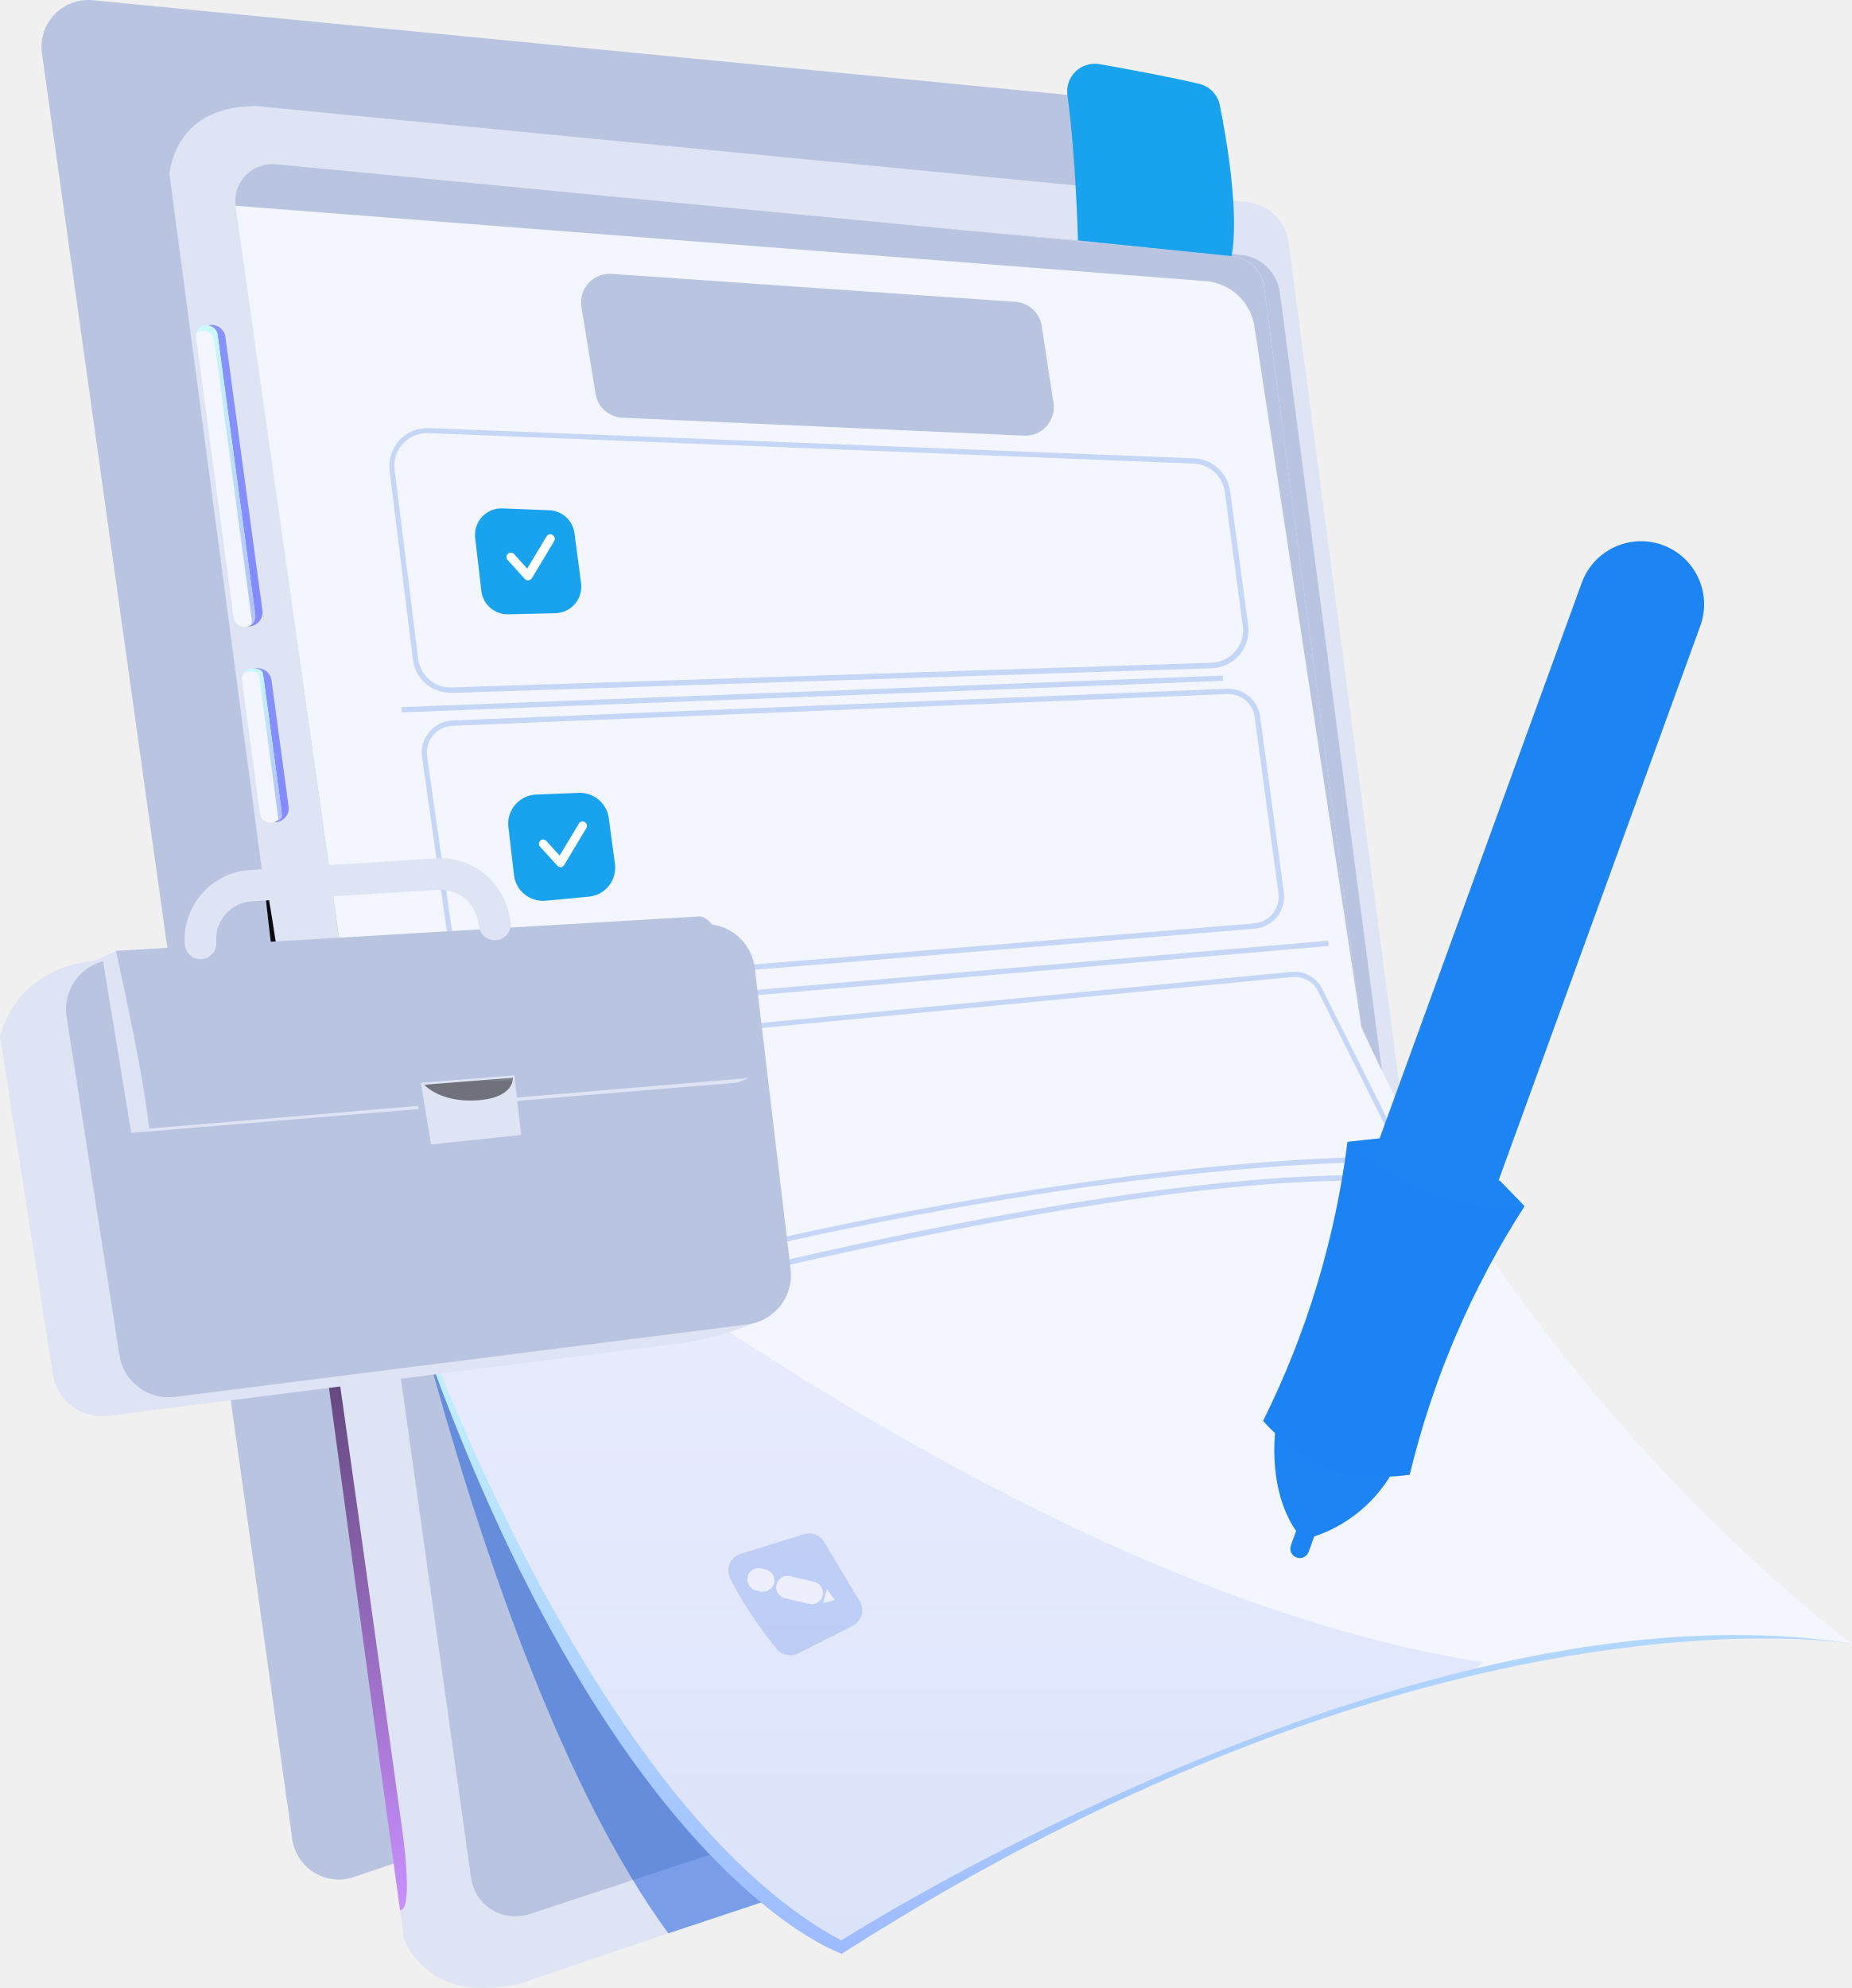
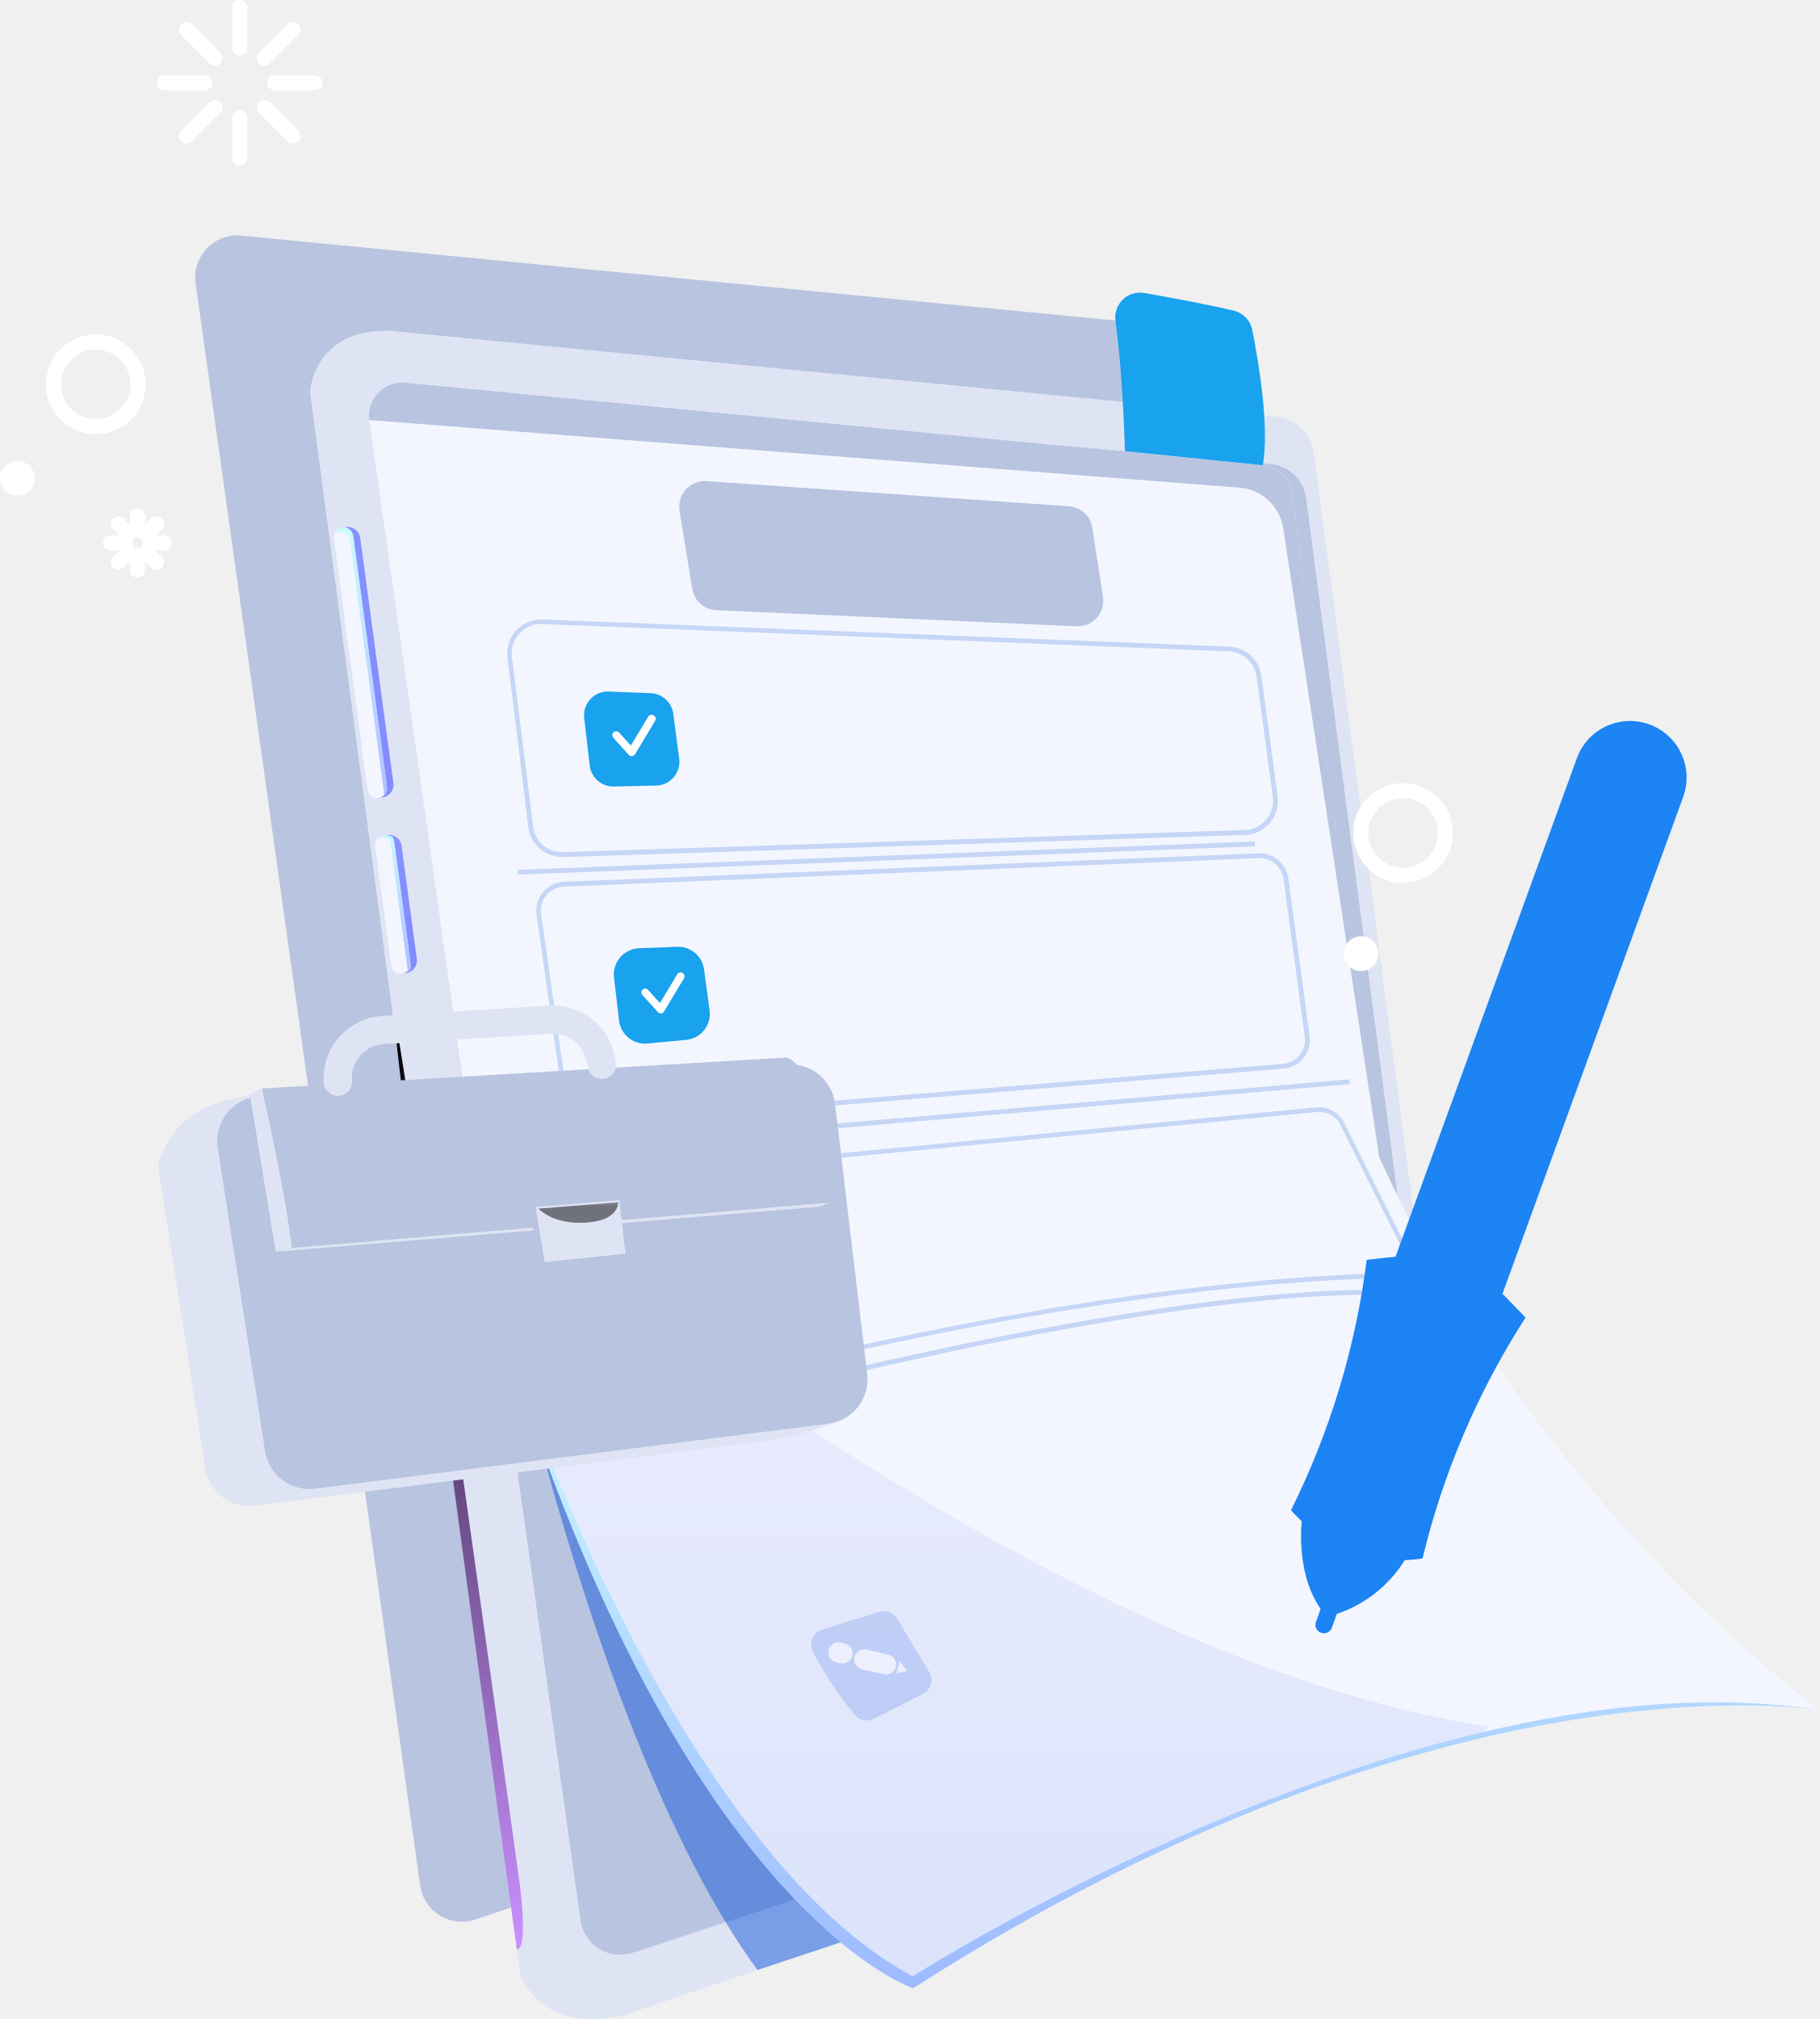
- <svg xmlns="http://www.w3.org/2000/svg" xmlns:xlink="http://www.w3.org/1999/xlink" width="220.326" height="236.505" viewBox="0 0 220.326 236.505">
+ <svg xmlns="http://www.w3.org/2000/svg" xmlns:xlink="http://www.w3.org/1999/xlink" width="241.278" height="267.721" viewBox="0 0 241.278 267.721">
  <defs>
-     <style>.a{fill:#b8c4e0;}.b{fill:#dfe4f4;}.c,.l,.n{fill:#1455d7;}.c,.q{opacity:0.5;}.d{fill:url(#a);}.e{fill:url(#b);}.f{fill:#f3f6fe;}.g{fill:url(#c);}.h{fill:url(#d);}.i{fill:url(#e);}.j{fill:url(#f);}.k,.n,.p{opacity:0.2;}.m{fill:#19a2ed;}.o{fill:#fff;}.p{fill:url(#g);}.q{fill:url(#h);}.r,.t,.u,.v{fill:#1d84f4;}.s{fill:#1c83f4;}.t{opacity:0.58;}.u{opacity:0.17;}.v{opacity:0.31;}</style>
-     <linearGradient id="a" x1="0.464" y1="1.077" x2="0.474" y2="0.012" gradientUnits="objectBoundingBox">
+     <linearGradient id="linear-gradient" x1="0.464" y1="1.077" x2="0.474" y2="0.012" gradientUnits="objectBoundingBox">
      <stop offset="0" stop-color="#9ab5ff" />
      <stop offset="1" stop-color="#cdffff" />
    </linearGradient>
-     <linearGradient id="b" x1="1.879" y1="0.951" x2="1.879" y2="-0.056" gradientUnits="objectBoundingBox">
+     <linearGradient id="linear-gradient-2" x1="1.879" y1="0.951" x2="1.879" y2="-0.056" gradientUnits="objectBoundingBox">
      <stop offset="0.01" stop-color="#838bff" />
      <stop offset="1" stop-color="#8693ff" />
    </linearGradient>
-     <linearGradient id="c" x1="2.026" y1="0.952" x2="2.026" y2="-0.059" gradientUnits="objectBoundingBox">
+     <linearGradient id="linear-gradient-3" x1="2.026" y1="0.952" x2="2.026" y2="-0.059" gradientUnits="objectBoundingBox">
      <stop offset="0" stop-color="#b0c2ff" />
      <stop offset="1" stop-color="#caffff" />
    </linearGradient>
-     <linearGradient id="d" x1="2.418" y1="0.913" x2="2.418" y2="-0.087" xlink:href="#b" />
-     <linearGradient id="e" x1="1.844" y1="0.917" x2="1.844" y2="-0.095" xlink:href="#c" />
-     <linearGradient id="f" x1="0.27" y1="0.994" x2="0.27" y2="-0.014" gradientUnits="objectBoundingBox">
+     <linearGradient id="linear-gradient-4" x1="2.418" y1="0.913" x2="2.418" y2="-0.087" xlink:href="#linear-gradient-2" />
+     <linearGradient id="linear-gradient-5" x1="1.844" y1="0.917" x2="1.844" y2="-0.095" xlink:href="#linear-gradient-3" />
+     <linearGradient id="linear-gradient-6" x1="0.27" y1="0.994" x2="0.27" y2="-0.014" gradientUnits="objectBoundingBox">
      <stop offset="0" stop-color="#ca90ff" />
      <stop offset="1" />
    </linearGradient>
-     <linearGradient id="g" x1="0.5" y1="1" x2="0.5" gradientUnits="objectBoundingBox">
+     <linearGradient id="linear-gradient-7" x1="0.5" y1="1" x2="0.5" gradientUnits="objectBoundingBox">
      <stop offset="0" stop-color="#7a97ef" />
      <stop offset="0.38" stop-color="#a3aef6" />
      <stop offset="0.79" stop-color="#c8c2fd" />
      <stop offset="1" stop-color="#d6caff" />
    </linearGradient>
-     <linearGradient id="h" x1="0.478" y1="0.199" x2="0.478" y2="-0.859" gradientUnits="objectBoundingBox">
+     <linearGradient id="linear-gradient-8" x1="0.478" y1="0.199" x2="0.478" y2="-0.859" gradientUnits="objectBoundingBox">
      <stop offset="0" />
      <stop offset="1" stop-color="#fff" />
    </linearGradient>
  </defs>
-   <g transform="translate(0 0)">
-     <path class="a" d="M59.768,43.75l117.356,11.4a5.572,5.572,0,0,1,4.993,4.824l21.541,164.149a5.587,5.587,0,0,1-3.747,6.012L90.8,267.024a5.58,5.58,0,0,1-7.332-4.509L53.69,50.077a5.572,5.572,0,0,1,6.078-6.328Z" transform="translate(-48.697 -43.721)" />
-     <path class="b" d="M74.4,69.054s.491-8.666,11.093-8.065L117.93,283.677s-11.321,4.619-15.646-4.663Z" transform="translate(-54.237 -48.32)" />
-     <path class="b" d="M86.916,60.991,204.294,72.356a5.594,5.594,0,0,1,4.964,4.832l21.563,164.171a5.565,5.565,0,0,1-3.739,6L117.974,284.236a5.572,5.572,0,0,1-7.332-4.509L80.852,67.289a5.587,5.587,0,0,1,6.064-6.3Z" transform="translate(-55.945 -48.322)" />
-     <path class="a" d="M209.455,85.862l19.987,152.506a5.228,5.228,0,0,1-3.666,5.6l-105.456,34.8a5.719,5.719,0,0,1-1.9.286,5.25,5.25,0,0,1-5.132-4.443L85.515,77.3a5.242,5.242,0,0,1,3.791-5.7,5.5,5.5,0,0,1,2.09-.213L204.638,81.4A5.22,5.22,0,0,1,209.455,85.862Z" transform="translate(-57.191 -51.095)" />
-     <path class="a" d="M207.739,86.183l19.987,152.506a5.235,5.235,0,0,1-3.666,5.6l-105.5,34.8-.176.051a5.25,5.25,0,0,1-5.132-4.443L85.515,77.384a5.242,5.242,0,0,1,3.791-5.7h.381L202.944,81.717A5.235,5.235,0,0,1,207.739,86.183Z" transform="translate(-57.191 -51.181)" />
-     <path class="c" d="M103.69,208.66s13.484,75.769,37.87,109.071l12.948-4.3Z" transform="translate(-62.052 -87.727)" />
-     <path class="d" d="M283.429,290.767s-49.33-8.49-120.179,36.88c0,0-31.748-10.441-55.621-90.917Z" transform="translate(-63.103 -95.216)" />
-     <path class="e" d="M85.219,132.293h0a1.657,1.657,0,0,1-1.826-1.422l-4.4-32.554a1.657,1.657,0,0,1,1.422-1.862h0a1.657,1.657,0,0,1,1.862,1.422l4.4,32.517a1.664,1.664,0,0,1-1.459,1.9Z" transform="translate(-55.459 -57.787)" />
-     <path class="f" d="M84.64,132.383h0a1.276,1.276,0,0,1-1.466-1.092L78.723,98.01a1.261,1.261,0,0,1,1.085-1.466h0a1.276,1.276,0,0,1,1.466,1.085l4.48,33.287a1.268,1.268,0,0,1-1.114,1.466Z" transform="translate(-55.386 -57.81)" />
-     <path class="g" d="M79.828,96.555a1.283,1.283,0,0,0-1.048.9,1.3,1.3,0,0,1,.638-.286,1.276,1.276,0,0,1,1.466,1.092l4.48,33.287a1.159,1.159,0,0,1-.044.528,1.268,1.268,0,0,0,.455-1.144L81.288,97.647a1.276,1.276,0,0,0-1.459-1.092Z" transform="translate(-55.406 -57.813)" />
-     <rect class="h" width="3.314" height="18.455" rx="1.657" transform="translate(28.798 79.735) rotate(-7.69)" />
-     <path class="f" d="M89.767,170.53h0a1.261,1.261,0,0,1-1.466-1.085l-2.126-15.764a1.276,1.276,0,0,1,1.092-1.466h0a1.276,1.276,0,0,1,1.466,1.092l2.126,15.764a1.268,1.268,0,0,1-1.092,1.459Z" transform="translate(-57.374 -72.663)" />
-     <path class="i" d="M87.32,152.242a1.613,1.613,0,0,0-1.1.535,2.068,2.068,0,0,1,.653-.191c.733-.1,1.3.117,1.349.477l2.288,17a.4.4,0,0,1-.073.279c.337-.161.55-.4.521-.623l-2.295-17C88.618,152.359,88.016,152.146,87.32,152.242Z" transform="translate(-57.391 -72.668)" />
-     <path class="j" d="M105.932,308.989S89.068,186.347,89.8,186.2s16.38,113.133,16.38,113.133S107.611,309.048,105.932,308.989Z" transform="translate(-58.34 -81.735)" />
-     <path class="f" d="M277.409,246.371c-14.29-2.258-29.775-.631-44.725,2.933-39.644,9.414-75.52,32.356-75.52,32.356-25.662-13.711-46.676-60.643-55.511-89.326l-2.288-16.226L85.1,75.3v-.044a4.4,4.4,0,0,1,4.744-4.912L203.613,81.269a4.348,4.348,0,0,1,3.879,3.666.939.939,0,0,1,0,.139c.484,3.666,1.2,9.194,2.053,15.705l.733,5.682.227,1.686c.557,4.267,1.158,8.8,1.752,13.374l1.466,11c.154,1.217.323,2.434.477,3.666l3.725,28.411c.638,4.839,1.048,7.948,1.107,8.38C239.723,218.927,277.409,246.371,277.409,246.371Z" transform="translate(-57.083 -50.82)" />
-     <path class="a" d="M141.224,92.073l1.686,10.36a3.38,3.38,0,0,0,3.182,2.837l47.8,2.134a3.38,3.38,0,0,0,3.49-3.886l-1.4-9.172a3.387,3.387,0,0,0-3.109-2.859L144.8,88.157a3.387,3.387,0,0,0-3.571,3.915Z" transform="translate(-72.054 -55.575)" />
-     <g class="k" transform="translate(47.755 80.368)">
-       <rect class="l" width="97.794" height="0.631" transform="translate(0 3.754) rotate(-2.2)" />
+   <g id="Group_14525" data-name="Group 14525" transform="translate(-17.425 -83.789)">
+     <g id="_1" data-name="1" transform="translate(38.376 115.005)">
+       <g id="smart_contract" data-name="smart contract" transform="translate(0 0)">
+         <path id="Path_21120" data-name="Path 21120" d="M59.768,43.75l117.356,11.4a5.572,5.572,0,0,1,4.993,4.824l21.541,164.149a5.587,5.587,0,0,1-3.747,6.012L90.8,267.024a5.58,5.58,0,0,1-7.332-4.509L53.69,50.077a5.572,5.572,0,0,1,6.078-6.328Z" transform="translate(-48.697 -43.721)" fill="#b8c4e0" />
+         <path id="Path_21121" data-name="Path 21121" d="M74.4,69.054s.491-8.666,11.093-8.065L117.93,283.677s-11.321,4.619-15.646-4.663Z" transform="translate(-54.237 -48.32)" fill="#dfe4f4" />
+         <path id="Path_21122" data-name="Path 21122" d="M86.916,60.991,204.294,72.356a5.594,5.594,0,0,1,4.964,4.832l21.563,164.171a5.565,5.565,0,0,1-3.739,6L117.974,284.236a5.572,5.572,0,0,1-7.332-4.509L80.852,67.289a5.587,5.587,0,0,1,6.064-6.3Z" transform="translate(-55.945 -48.322)" fill="#dfe4f4" />
+         <path id="Path_21123" data-name="Path 21123" d="M209.455,85.862l19.987,152.506a5.228,5.228,0,0,1-3.666,5.6l-105.456,34.8a5.719,5.719,0,0,1-1.9.286,5.25,5.25,0,0,1-5.132-4.443L85.515,77.3a5.242,5.242,0,0,1,3.791-5.7,5.5,5.5,0,0,1,2.09-.213L204.638,81.4A5.22,5.22,0,0,1,209.455,85.862Z" transform="translate(-57.191 -51.095)" fill="#b8c4e0" />
+         <path id="Path_21124" data-name="Path 21124" d="M207.739,86.183l19.987,152.506a5.235,5.235,0,0,1-3.666,5.6l-105.5,34.8-.176.051a5.25,5.25,0,0,1-5.132-4.443L85.515,77.384a5.242,5.242,0,0,1,3.791-5.7h.381L202.944,81.717A5.235,5.235,0,0,1,207.739,86.183Z" transform="translate(-57.191 -51.181)" fill="#b8c4e0" />
+         <path id="Path_21125" data-name="Path 21125" d="M103.69,208.66s13.484,75.769,37.87,109.071l12.948-4.3Z" transform="translate(-62.052 -87.727)" fill="#1455d7" opacity="0.5" />
+         <path id="Path_21126" data-name="Path 21126" d="M283.429,290.767s-49.33-8.49-120.179,36.88c0,0-31.748-10.441-55.621-90.917Z" transform="translate(-63.103 -95.216)" fill="url(#linear-gradient)" />
+         <path id="Path_21127" data-name="Path 21127" d="M85.219,132.293h0a1.657,1.657,0,0,1-1.826-1.422l-4.4-32.554a1.657,1.657,0,0,1,1.422-1.862h0a1.657,1.657,0,0,1,1.862,1.422l4.4,32.517a1.664,1.664,0,0,1-1.459,1.9Z" transform="translate(-55.459 -57.787)" fill="url(#linear-gradient-2)" />
+         <path id="Path_21128" data-name="Path 21128" d="M84.64,132.383h0a1.276,1.276,0,0,1-1.466-1.092L78.723,98.01a1.261,1.261,0,0,1,1.085-1.466h0a1.276,1.276,0,0,1,1.466,1.085l4.48,33.287a1.268,1.268,0,0,1-1.114,1.466Z" transform="translate(-55.386 -57.81)" fill="#f3f6fe" />
+         <path id="Path_21129" data-name="Path 21129" d="M79.828,96.555a1.283,1.283,0,0,0-1.048.9,1.3,1.3,0,0,1,.638-.286,1.276,1.276,0,0,1,1.466,1.092l4.48,33.287a1.159,1.159,0,0,1-.044.528,1.268,1.268,0,0,0,.455-1.144L81.288,97.647a1.276,1.276,0,0,0-1.459-1.092Z" transform="translate(-55.406 -57.813)" fill="url(#linear-gradient-3)" />
+         <rect id="Rectangle_17298" data-name="Rectangle 17298" width="3.314" height="18.455" rx="1.657" transform="translate(28.798 79.735) rotate(-7.69)" fill="url(#linear-gradient-4)" />
+         <path id="Path_21130" data-name="Path 21130" d="M89.767,170.53h0a1.261,1.261,0,0,1-1.466-1.085l-2.126-15.764a1.276,1.276,0,0,1,1.092-1.466h0a1.276,1.276,0,0,1,1.466,1.092l2.126,15.764a1.268,1.268,0,0,1-1.092,1.459Z" transform="translate(-57.374 -72.663)" fill="#f3f6fe" />
+         <path id="Path_21131" data-name="Path 21131" d="M87.32,152.242a1.613,1.613,0,0,0-1.1.535,2.068,2.068,0,0,1,.653-.191c.733-.1,1.3.117,1.349.477l2.288,17a.4.4,0,0,1-.073.279c.337-.161.55-.4.521-.623l-2.295-17C88.618,152.359,88.016,152.146,87.32,152.242Z" transform="translate(-57.391 -72.668)" fill="url(#linear-gradient-5)" />
+         <path id="Path_21132" data-name="Path 21132" d="M105.932,308.989S89.068,186.347,89.8,186.2s16.38,113.133,16.38,113.133S107.611,309.048,105.932,308.989Z" transform="translate(-58.34 -81.735)" fill="url(#linear-gradient-6)" />
+         <path id="Path_21133" data-name="Path 21133" d="M277.409,246.371c-14.29-2.258-29.775-.631-44.725,2.933-39.644,9.414-75.52,32.356-75.52,32.356-25.662-13.711-46.676-60.643-55.511-89.326l-2.288-16.226L85.1,75.3v-.044a4.4,4.4,0,0,1,4.744-4.912L203.613,81.269a4.348,4.348,0,0,1,3.879,3.666.939.939,0,0,1,0,.139c.484,3.666,1.2,9.194,2.053,15.705l.733,5.682.227,1.686c.557,4.267,1.158,8.8,1.752,13.374l1.466,11c.154,1.217.323,2.434.477,3.666l3.725,28.411c.638,4.839,1.048,7.948,1.107,8.38C239.723,218.927,277.409,246.371,277.409,246.371Z" transform="translate(-57.083 -50.82)" fill="#f3f6fe" />
+         <path id="Path_21134" data-name="Path 21134" d="M141.224,92.073l1.686,10.36a3.38,3.38,0,0,0,3.182,2.837l47.8,2.134a3.38,3.38,0,0,0,3.49-3.886l-1.4-9.172a3.387,3.387,0,0,0-3.109-2.859L144.8,88.157a3.387,3.387,0,0,0-3.571,3.915Z" transform="translate(-72.054 -55.575)" fill="#b8c4e0" />
+         <g id="Group_9931" data-name="Group 9931" transform="translate(47.755 80.368)" opacity="0.2">
+           <rect id="Rectangle_17299" data-name="Rectangle 17299" width="97.794" height="0.631" transform="translate(0 3.754) rotate(-2.2)" fill="#1455d7" />
+         </g>
+         <g id="Group_9932" data-name="Group 9932" transform="translate(52.696 111.91)" opacity="0.2">
+           <rect id="Rectangle_17300" data-name="Rectangle 17300" width="105.713" height="0.631" transform="translate(0 9.066) rotate(-4.92)" fill="#1455d7" />
+         </g>
+         <g id="Group_9933" data-name="Group 9933" transform="translate(63.686 139.819)" opacity="0.2">
+           <path id="Path_21135" data-name="Path 21135" d="M133.936,252.632l-.176-.609c.733-.213,74.684-21.065,106.791-17.106l-.081.631C208.517,231.619,134.669,252.441,133.936,252.632Z" transform="translate(-133.76 -234.418)" fill="#1455d7" />
+         </g>
+         <path id="Path_21136" data-name="Path 21136" d="M123.992,129.721l.733,6.3a3.145,3.145,0,0,0,3.2,2.786l5.616-.132a3.153,3.153,0,0,0,3.05-3.556l-.785-5.954a3.145,3.145,0,0,0-3-2.735l-5.565-.22a3.145,3.145,0,0,0-3.248,3.512Z" transform="translate(-67.462 -65.728)" fill="#19a2ed" />
+         <path id="Path_21137" data-name="Path 21137" d="M129.382,176.431l.667,5.719a3.468,3.468,0,0,0,3.769,3.05l5.132-.484a3.461,3.461,0,0,0,3.109-3.9l-.733-5.44a3.468,3.468,0,0,0-3.578-3.006l-5.1.2a3.475,3.475,0,0,0-3.27,3.864Z" transform="translate(-68.9 -78.044)" fill="#19a2ed" />
+         <path id="Path_21138" data-name="Path 21138" d="M137.7,224.712a47.455,47.455,0,0,0,3.864,9.312,2.053,2.053,0,0,0,2.332.931c1.738-.477,4.671-1.29,7.046-1.972a2.075,2.075,0,0,0,1.371-2.713c-.792-2.148-2.009-5.484-2.771-7.7a2.075,2.075,0,0,0-2.2-1.386l-7.889.836a2.082,2.082,0,0,0-1.752,2.691Z" transform="translate(-71.099 -91.065)" fill="#1455d7" opacity="0.2" />
+         <path id="Path_21139" data-name="Path 21139" d="M165.31,297.934a47.447,47.447,0,0,0,5.572,8.4,2.06,2.06,0,0,0,2.471.469c1.613-.807,4.333-2.163,6.533-3.292a2.083,2.083,0,0,0,.821-2.933c-1.188-1.95-3.035-4.993-4.209-7.017a2.068,2.068,0,0,0-2.4-.938l-7.581,2.339a2.082,2.082,0,0,0-1.2,2.969Z" transform="translate(-78.426 -110.104)" fill="#1455d7" opacity="0.2" />
+         <path id="Path_21140" data-name="Path 21140" d="M207.462,84.905l2.09,15.844.733,5.682.227,1.686,1.752,13.374,1.466,11,.477,3.666,3.725,28.411c.389,2.933.689,5.206.88,6.657l.227,1.723-12.721-83.3a6.372,6.372,0,0,0-5.8-5.382L85.1,75.3v-.044a4.4,4.4,0,0,1,4.744-4.912L203.613,81.269A4.348,4.348,0,0,1,207.462,84.905Z" transform="translate(-57.083 -50.82)" fill="#b8c4e0" />
+         <path id="Path_21141" data-name="Path 21141" d="M221.334,75.089s-.213-9.708-1.254-17.311a3.292,3.292,0,0,1,3.827-3.666c3.666.645,8.652,1.576,11.863,2.346A3.285,3.285,0,0,1,238.219,59c.792,3.959,2.332,12.831,1.4,17.949Z" transform="translate(-93.097 -46.481)" fill="#19a2ed" />
+         <g id="Group_9934" data-name="Group 9934" transform="translate(55.77 115.602)" opacity="0.2">
+           <path id="Path_21142" data-name="Path 21142" d="M133.2,240.191a3.666,3.666,0,0,1-3.461-2.5c-1.708-5.228-4.854-15.133-6.672-22.729a3.666,3.666,0,0,1,.579-2.977,3.6,3.6,0,0,1,2.61-1.466l94.619-9.114a3.666,3.666,0,0,1,3.607,2l7.691,15.4A3.666,3.666,0,0,1,229,224.068c-11.914.3-45,2.464-94.861,15.969A3.5,3.5,0,0,1,133.2,240.191Zm88.043-38.17a1.88,1.88,0,0,0-.286,0L126.37,211.1a3,3,0,0,0-2.156,1.239,3.036,3.036,0,0,0-.477,2.464c1.811,7.567,4.949,17.45,6.665,22.671h0a3,3,0,0,0,3.666,1.965c49.924-13.528,83.071-15.69,95.008-16a3,3,0,0,0,2.61-4.341L224,203.707A3.028,3.028,0,0,0,221.239,202.02Z" transform="translate(-122.963 -201.389)" fill="#1455d7" />
+         </g>
+         <g id="Group_9935" data-name="Group 9935" transform="translate(50.171 81.938)" opacity="0.2">
+           <path id="Path_21143" data-name="Path 21143" d="M122.654,191.545a3.827,3.827,0,0,1-3.776-3.277L115.366,163.6a3.813,3.813,0,0,1,3.622-4.348l92.148-3.776a3.813,3.813,0,0,1,3.937,3.307l2.823,20.926a3.805,3.805,0,0,1-3.468,4.311l-91.459,7.515Zm88.651-35.436h-.169l-92.156,3.776a3.182,3.182,0,0,0-3.014,3.629l3.519,24.665a3.175,3.175,0,0,0,3.409,2.72l91.467-7.508a3.175,3.175,0,0,0,2.889-3.593l-2.823-20.933a3.167,3.167,0,0,0-3.123-2.757Z" transform="translate(-115.328 -155.475)" fill="#1455d7" />
+         </g>
+         <g id="Group_9936" data-name="Group 9936" transform="translate(46.318 50.923)" opacity="0.2">
+           <path id="Path_21144" data-name="Path 21144" d="M117.351,144.662a4.487,4.487,0,0,1-4.48-3.967l-2.764-22.451a4.509,4.509,0,0,1,4.663-5.066l91.027,3.6a4.509,4.509,0,0,1,4.3,3.908l2.148,15.932a4.516,4.516,0,0,1-4.333,5.132l-90.4,2.933Zm-3.849-4.04a3.864,3.864,0,0,0,3.981,3.409l90.4-2.933a3.886,3.886,0,0,0,3.725-4.4l-2.141-15.925a3.886,3.886,0,0,0-3.666-3.365l-91.093-3.629a3.886,3.886,0,0,0-4.011,4.363Z" transform="translate(-110.072 -113.175)" fill="#1455d7" />
+         </g>
+         <path id="Path_21145" data-name="Path 21145" d="M131.652,135.9a.521.521,0,0,1-.381-.161l-2.038-2.251a.506.506,0,0,1,0-.733.521.521,0,0,1,.733,0l1.576,1.738,2.295-3.813a.506.506,0,0,1,.733-.176.513.513,0,0,1,.176.733l-2.64,4.4a.528.528,0,0,1-.389.242Z" transform="translate(-68.824 -66.852)" fill="#fff" />
+         <path id="Path_21146" data-name="Path 21146" d="M136.922,182.443a.5.5,0,0,1-.381-.169l-2.046-2.244a.521.521,0,0,1,0-.733.513.513,0,0,1,.733.037l1.576,1.738,2.295-3.813a.506.506,0,0,1,.7-.176.513.513,0,0,1,.176.733l-2.64,4.4a.543.543,0,0,1-.389.249Z" transform="translate(-70.23 -79.283)" fill="#fff" />
+         <path id="Path_21147" data-name="Path 21147" d="M177.042,302.777a1.457,1.457,0,0,1-.3-.037l-2.933-.682a1.349,1.349,0,0,1,.6-2.625l2.933.689a1.342,1.342,0,0,1-.3,2.654Z" transform="translate(-80.502 -111.941)" fill="#fff" />
+         <path id="Path_21148" data-name="Path 21148" d="M170.009,300.975a1.461,1.461,0,0,1-.345-.044l-.5-.132a1.342,1.342,0,1,1,.682-2.6l.5.125a1.342,1.342,0,0,1-.337,2.647Z" transform="translate(-79.253 -111.606)" fill="#fff" />
+         <path id="Path_21149" data-name="Path 21149" d="M133.56,259.509l.455-1.679.924,1.305Z" transform="translate(-35.634 -68.79)" fill="#fff" />
+         <path id="Path_21150" data-name="Path 21150" d="M238.721,287.052l-.843.733c-39.644,9.414-75.52,32.356-75.52,32.356-25.662-13.711-46.675-60.643-55.511-89.326L104.56,214.59C111.584,220.668,179.442,278.012,238.721,287.052Z" transform="translate(-62.284 -89.309)" opacity="0.2" fill="url(#linear-gradient-7)" />
+         <path id="Path_21151" data-name="Path 21151" d="M60.325,198.706l62.2-1.95a5.917,5.917,0,0,1,6.232,5.213l11.555,36.381c.389,3.233-9.2,5.594-12.428,6l-68.107,8.637a5.924,5.924,0,0,1-6.6-4.964L46.9,207.8C49.048,200.7,54.929,198.736,60.325,198.706Z" transform="translate(-46.9 -84.548)" fill="#dfe4f4" />
+         <path id="Path_21152" data-name="Path 21152" d="M63.183,197.885l70.131-4.209a5.924,5.924,0,0,1,6.24,5.213l4.26,35.8a5.932,5.932,0,0,1-5.132,6.6l-68.114,8.622a5.932,5.932,0,0,1-6.6-4.964l-6.284-40.231a5.932,5.932,0,0,1,5.5-6.833Z" transform="translate(-49.758 -83.726)" fill="#b8c4e0" />
+         <path id="Path_21153" data-name="Path 21153" d="M65.69,196.509s1.18,5.176,3.967,21.131l71.289-6.012S139.384,193,135.2,192.41Z" transform="translate(-51.913 -83.391)" fill="#b8c4e0" />
+         <path id="Path_21154" data-name="Path 21154" d="M68.451,219.145l-2.126.513L62.959,199.18l-1.789.381L64.484,198S67.769,212.4,68.451,219.145Z" transform="translate(-50.707 -84.883)" fill="#dfe4f4" />
+         <path id="Path_21155" data-name="Path 21155" d="M78.764,194.99a1.9,1.9,0,0,1-1.892-1.76,8.293,8.293,0,0,1,7.743-8.85l22.194-1.386a8.307,8.307,0,0,1,8.63,6.6l.205,1.019a1.9,1.9,0,0,1-3.717.733l-.205-1.019a4.509,4.509,0,0,0-4.678-3.593L84.85,188.1a4.495,4.495,0,0,0-4.223,4.854,1.9,1.9,0,0,1-1.76,2.024Z" transform="translate(-54.891 -80.875)" fill="#dfe4f4" />
+         <path id="Path_21156" data-name="Path 21156" d="M94.715,174.92l-1.224.535L21.3,181.445l2.126-.513Z" transform="translate(-5.683 -46.67)" fill="#dfe4f4" />
+         <path id="Path_21157" data-name="Path 21157" d="M67.48,176.17l.968,7.354,11.365-1.393.2-.337-1.408-6.5-10.536.293Z" transform="translate(-18.004 -46.768)" fill="#b8c4e0" />
+         <path id="Path_21158" data-name="Path 21158" d="M68.28,175.37,69.5,182.7l10.727-1.122-.821-7.09Z" transform="translate(-18.217 -46.555)" fill="#dfe4f4" />
+         <path id="Path_21159" data-name="Path 21159" d="M115.74,219.423l10.543-.843s.249,2.456-4.4,2.705C117.558,221.52,115.74,219.423,115.74,219.423Z" transform="translate(-65.267 -90.374)" opacity="0.5" fill="url(#linear-gradient-8)" />
+         <path id="Path_21160" data-name="Path 21160" d="M257,294.161h0a1.115,1.115,0,0,1-.667-1.43l1.466-4.069a1.129,1.129,0,0,1,1.43-.675h0a1.129,1.129,0,0,1,.675,1.466l-1.466,4.069A1.122,1.122,0,0,1,257,294.161Z" transform="translate(-102.759 -108.875)" fill="#1d84f4" />
+         <rect id="Rectangle_17301" data-name="Rectangle 17301" width="15.009" height="93.168" rx="7.504" transform="translate(190.743 62.275) rotate(19.99)" fill="#1d84f4" />
+         <path id="Path_21161" data-name="Path 21161" d="M253.8,275.73s-1.158,8.065,3.277,13.066a16.864,16.864,0,0,0,10.6-7.948Z" transform="translate(-102.065 -105.621)" fill="#1d84f4" />
+         <path id="Path_21162" data-name="Path 21162" d="M269.293,268.425a22.612,22.612,0,0,1-3.153.242,18.63,18.63,0,0,1-6.408-.975l-.117-.044a22.038,22.038,0,0,1-7.765-5.624,103.95,103.95,0,0,0,10.038-33.192l4.26-.462c.983,2.2,5.594,4.326,6.174,4.575s5.47,1.518,7.647.462l2.977,3.087A103.944,103.944,0,0,0,269.293,268.425Z" transform="translate(-101.581 -92.986)" fill="#1c83f4" />
+         <path id="Path_21163" data-name="Path 21163" d="M317.678,134.218c-.169.469-1.43.433-2.816-.066s-2.368-1.29-2.2-1.752,1.43-.44,2.815.066S317.847,133.756,317.678,134.218Z" transform="translate(-117.801 -67.293)" fill="#1d84f4" />
+         <path id="Path_21164" data-name="Path 21164" d="M286.612,236.472c-11.621,1.7-21.072-7.64-21.072-7.64l4.26-.462c.982,2.2,5.594,4.326,6.173,4.575s5.47,1.518,7.647.462Z" transform="translate(-105.233 -92.986)" fill="#1d84f4" opacity="0.58" />
+         <path id="Path_21165" data-name="Path 21165" d="M296.435,136.17,273.61,204.16a12.129,12.129,0,0,0,4.714,2.933l25.4-67.418S297.578,137.915,296.435,136.17Z" transform="translate(-107.386 -68.387)" fill="#1d84f4" opacity="0.17" />
+         <path id="Path_21166" data-name="Path 21166" d="M305.4,134.957s2-2.317,4.355-2.537c0,0,.543,1.063,3.248,2.31a17.345,17.345,0,0,1-.631,3.475A17.91,17.91,0,0,1,305.4,134.957Z" transform="translate(-115.868 -67.386)" fill="#1d84f4" opacity="0.31" />
+       </g>
    </g>
-     <g class="k" transform="translate(52.696 111.91)">
-       <rect class="l" width="105.713" height="0.631" transform="translate(0 9.066) rotate(-4.92)" />
+     <g id="Group_9937" data-name="Group 9937" transform="translate(17.425 84.789)">
+       <g id="Path_84" data-name="Path 84" transform="translate(-76.365 -159.294)" fill="none" stroke-miterlimit="10">
+         <path d="M93.667,209.263a4.612,4.612,0,1,1-4.612-4.612A4.612,4.612,0,0,1,93.667,209.263Z" stroke="none" />
+         <path d="M 89.055 204.651 C 86.508 204.651 84.443 206.716 84.443 209.263 C 84.443 211.81 86.508 213.875 89.055 213.875 C 91.602 213.875 93.667 211.81 93.667 209.263 C 93.667 206.716 91.602 204.651 89.055 204.651 M 89.055 202.651 C 92.701 202.651 95.667 205.617 95.667 209.263 C 95.667 212.909 92.701 215.875 89.055 215.875 C 85.409 215.875 82.443 212.909 82.443 209.263 C 82.443 205.617 85.409 202.651 89.055 202.651 Z" stroke="none" fill="#fff" />
+       </g>
+       <g id="Path_85" data-name="Path 85" transform="translate(-139.458 -180.939)" fill="none" stroke-miterlimit="10">
+         <path d="M330.15,290.391a4.612,4.612,0,1,1-4.612-4.612A4.612,4.612,0,0,1,330.15,290.391Z" stroke="none" />
+         <path d="M 325.539 295.003 C 328.086 295.003 330.15 292.938 330.15 290.391 C 330.15 287.844 328.086 285.779 325.539 285.779 C 322.991 285.779 320.926 287.844 320.926 290.391 C 320.926 292.938 322.991 295.003 325.539 295.003 M 325.539 297.003 C 321.892 297.003 318.926 294.037 318.926 290.391 C 318.926 286.745 321.892 283.779 325.539 283.779 C 329.184 283.779 332.15 286.745 332.15 290.391 C 332.15 294.037 329.184 297.003 325.539 297.003 Z" stroke="none" fill="#fff" />
+       </g>
+       <circle id="Ellipse_6" data-name="Ellipse 6" cx="2.306" cy="2.306" r="2.306" transform="translate(0 60.127)" fill="#fff" />
+       <circle id="Ellipse_7" data-name="Ellipse 7" cx="2.306" cy="2.306" r="2.306" transform="translate(178.195 123.155)" fill="#fff" />
+       <g id="Group_34" data-name="Group 34" transform="translate(21.818 0)">
+         <g id="Group_30" data-name="Group 30" transform="translate(9.978)">
+           <line id="Line_8" data-name="Line 8" y2="5.351" fill="none" stroke="#fff" stroke-linecap="round" stroke-miterlimit="10" stroke-width="2" />
+           <line id="Line_9" data-name="Line 9" y2="5.351" transform="translate(0 14.605)" fill="none" stroke="#fff" stroke-linecap="round" stroke-miterlimit="10" stroke-width="2" />
+         </g>
+         <g id="Group_31" data-name="Group 31" transform="translate(0 9.978)">
+           <line id="Line_10" data-name="Line 10" x1="5.351" transform="translate(14.605)" fill="none" stroke="#fff" stroke-linecap="round" stroke-miterlimit="10" stroke-width="2" />
+           <line id="Line_11" data-name="Line 11" x1="5.351" fill="none" stroke="#fff" stroke-linecap="round" stroke-miterlimit="10" stroke-width="2" />
+         </g>
+         <g id="Group_32" data-name="Group 32" transform="translate(2.922 2.922)">
+           <line id="Line_12" data-name="Line 12" x2="3.784" y2="3.784" fill="none" stroke="#fff" stroke-linecap="round" stroke-miterlimit="10" stroke-width="2" />
+           <line id="Line_13" data-name="Line 13" x2="3.784" y2="3.784" transform="translate(10.327 10.327)" fill="none" stroke="#fff" stroke-linecap="round" stroke-miterlimit="10" stroke-width="2" />
+         </g>
+         <g id="Group_33" data-name="Group 33" transform="translate(2.922 2.922)">
+           <line id="Line_14" data-name="Line 14" x1="3.784" y2="3.784" transform="translate(10.327)" fill="none" stroke="#fff" stroke-linecap="round" stroke-miterlimit="10" stroke-width="2" />
+           <line id="Line_15" data-name="Line 15" x1="3.784" y2="3.784" transform="translate(0 10.327)" fill="none" stroke="#fff" stroke-linecap="round" stroke-miterlimit="10" stroke-width="2" />
+         </g>
+       </g>
+       <g id="Group_39" data-name="Group 39" transform="translate(14.63 67.391)">
+         <g id="Group_35" data-name="Group 35" transform="translate(3.594)">
+           <line id="Line_16" data-name="Line 16" y2="1.927" fill="none" stroke="#fff" stroke-linecap="round" stroke-miterlimit="10" stroke-width="2" />
+           <line id="Line_17" data-name="Line 17" y2="1.927" transform="translate(0 5.26)" fill="none" stroke="#fff" stroke-linecap="round" stroke-miterlimit="10" stroke-width="2" />
+         </g>
+         <g id="Group_36" data-name="Group 36" transform="translate(0 3.594)">
+           <line id="Line_18" data-name="Line 18" x1="1.927" transform="translate(5.26)" fill="none" stroke="#fff" stroke-linecap="round" stroke-miterlimit="10" stroke-width="2" />
+           <line id="Line_19" data-name="Line 19" x1="1.928" fill="none" stroke="#fff" stroke-linecap="round" stroke-miterlimit="10" stroke-width="2" />
+         </g>
+         <g id="Group_37" data-name="Group 37" transform="translate(1.053 1.053)">
+           <line id="Line_20" data-name="Line 20" x2="1.363" y2="1.363" fill="none" stroke="#fff" stroke-linecap="round" stroke-miterlimit="10" stroke-width="2" />
+           <line id="Line_21" data-name="Line 21" x2="1.363" y2="1.363" transform="translate(3.72 3.72)" fill="none" stroke="#fff" stroke-linecap="round" stroke-miterlimit="10" stroke-width="2" />
+         </g>
+         <g id="Group_38" data-name="Group 38" transform="translate(1.053 1.053)">
+           <line id="Line_22" data-name="Line 22" x1="1.363" y2="1.363" transform="translate(3.72)" fill="none" stroke="#fff" stroke-linecap="round" stroke-miterlimit="10" stroke-width="2" />
+           <line id="Line_23" data-name="Line 23" x1="1.363" y2="1.363" transform="translate(0 3.72)" fill="none" stroke="#fff" stroke-linecap="round" stroke-miterlimit="10" stroke-width="2" />
+         </g>
+       </g>
    </g>
-     <g class="k" transform="translate(63.686 139.819)">
-       <path class="l" d="M133.936,252.632l-.176-.609c.733-.213,74.684-21.065,106.791-17.106l-.081.631C208.517,231.619,134.669,252.441,133.936,252.632Z" transform="translate(-133.76 -234.418)" />
-     </g>
-     <path class="m" d="M123.992,129.721l.733,6.3a3.145,3.145,0,0,0,3.2,2.786l5.616-.132a3.153,3.153,0,0,0,3.05-3.556l-.785-5.954a3.145,3.145,0,0,0-3-2.735l-5.565-.22a3.145,3.145,0,0,0-3.248,3.512Z" transform="translate(-67.462 -65.728)" />
-     <path class="m" d="M129.382,176.431l.667,5.719a3.468,3.468,0,0,0,3.769,3.05l5.132-.484a3.461,3.461,0,0,0,3.109-3.9l-.733-5.44a3.468,3.468,0,0,0-3.578-3.006l-5.1.2a3.475,3.475,0,0,0-3.27,3.864Z" transform="translate(-68.9 -78.044)" />
-     <path class="n" d="M137.7,224.712a47.455,47.455,0,0,0,3.864,9.312,2.053,2.053,0,0,0,2.332.931c1.738-.477,4.671-1.29,7.046-1.972a2.075,2.075,0,0,0,1.371-2.713c-.792-2.148-2.009-5.484-2.771-7.7a2.075,2.075,0,0,0-2.2-1.386l-7.889.836a2.082,2.082,0,0,0-1.752,2.691Z" transform="translate(-71.099 -91.065)" />
-     <path class="n" d="M165.31,297.934a47.447,47.447,0,0,0,5.572,8.4,2.06,2.06,0,0,0,2.471.469c1.613-.807,4.333-2.163,6.533-3.292a2.083,2.083,0,0,0,.821-2.933c-1.188-1.95-3.035-4.993-4.209-7.017a2.068,2.068,0,0,0-2.4-.938l-7.581,2.339a2.082,2.082,0,0,0-1.2,2.969Z" transform="translate(-78.426 -110.104)" />
-     <path class="a" d="M207.462,84.905l2.09,15.844.733,5.682.227,1.686,1.752,13.374,1.466,11,.477,3.666,3.725,28.411c.389,2.933.689,5.206.88,6.657l.227,1.723-12.721-83.3a6.372,6.372,0,0,0-5.8-5.382L85.1,75.3v-.044a4.4,4.4,0,0,1,4.744-4.912L203.613,81.269A4.348,4.348,0,0,1,207.462,84.905Z" transform="translate(-57.083 -50.82)" />
-     <path class="m" d="M221.334,75.089s-.213-9.708-1.254-17.311a3.292,3.292,0,0,1,3.827-3.666c3.666.645,8.652,1.576,11.863,2.346A3.285,3.285,0,0,1,238.219,59c.792,3.959,2.332,12.831,1.4,17.949Z" transform="translate(-93.097 -46.481)" />
-     <g class="k" transform="translate(55.77 115.602)">
-       <path class="l" d="M133.2,240.191a3.666,3.666,0,0,1-3.461-2.5c-1.708-5.228-4.854-15.133-6.672-22.729a3.666,3.666,0,0,1,.579-2.977,3.6,3.6,0,0,1,2.61-1.466l94.619-9.114a3.666,3.666,0,0,1,3.607,2l7.691,15.4A3.666,3.666,0,0,1,229,224.068c-11.914.3-45,2.464-94.861,15.969A3.5,3.5,0,0,1,133.2,240.191Zm88.043-38.17a1.88,1.88,0,0,0-.286,0L126.37,211.1a3,3,0,0,0-2.156,1.239,3.036,3.036,0,0,0-.477,2.464c1.811,7.567,4.949,17.45,6.665,22.671h0a3,3,0,0,0,3.666,1.965c49.924-13.528,83.071-15.69,95.008-16a3,3,0,0,0,2.61-4.341L224,203.707A3.028,3.028,0,0,0,221.239,202.02Z" transform="translate(-122.963 -201.389)" />
-     </g>
-     <g class="k" transform="translate(50.171 81.938)">
-       <path class="l" d="M122.654,191.545a3.827,3.827,0,0,1-3.776-3.277L115.366,163.6a3.813,3.813,0,0,1,3.622-4.348l92.148-3.776a3.813,3.813,0,0,1,3.937,3.307l2.823,20.926a3.805,3.805,0,0,1-3.468,4.311l-91.459,7.515Zm88.651-35.436h-.169l-92.156,3.776a3.182,3.182,0,0,0-3.014,3.629l3.519,24.665a3.175,3.175,0,0,0,3.409,2.72l91.467-7.508a3.175,3.175,0,0,0,2.889-3.593l-2.823-20.933a3.167,3.167,0,0,0-3.123-2.757Z" transform="translate(-115.328 -155.475)" />
-     </g>
-     <g class="k" transform="translate(46.318 50.923)">
-       <path class="l" d="M117.351,144.662a4.487,4.487,0,0,1-4.48-3.967l-2.764-22.451a4.509,4.509,0,0,1,4.663-5.066l91.027,3.6a4.509,4.509,0,0,1,4.3,3.908l2.148,15.932a4.516,4.516,0,0,1-4.333,5.132l-90.4,2.933Zm-3.849-4.04a3.864,3.864,0,0,0,3.981,3.409l90.4-2.933a3.886,3.886,0,0,0,3.725-4.4l-2.141-15.925a3.886,3.886,0,0,0-3.666-3.365l-91.093-3.629a3.886,3.886,0,0,0-4.011,4.363Z" transform="translate(-110.072 -113.175)" />
-     </g>
-     <path class="o" d="M131.652,135.9a.521.521,0,0,1-.381-.161l-2.038-2.251a.506.506,0,0,1,0-.733.521.521,0,0,1,.733,0l1.576,1.738,2.295-3.813a.506.506,0,0,1,.733-.176.513.513,0,0,1,.176.733l-2.64,4.4a.528.528,0,0,1-.389.242Z" transform="translate(-68.824 -66.852)" />
-     <path class="o" d="M136.922,182.443a.5.5,0,0,1-.381-.169l-2.046-2.244a.521.521,0,0,1,0-.733.513.513,0,0,1,.733.037l1.576,1.738,2.295-3.813a.506.506,0,0,1,.7-.176.513.513,0,0,1,.176.733l-2.64,4.4a.543.543,0,0,1-.389.249Z" transform="translate(-70.23 -79.283)" />
-     <path class="o" d="M177.042,302.777a1.457,1.457,0,0,1-.3-.037l-2.933-.682a1.349,1.349,0,0,1,.6-2.625l2.933.689a1.342,1.342,0,0,1-.3,2.654Z" transform="translate(-80.502 -111.941)" />
-     <path class="o" d="M170.009,300.975a1.461,1.461,0,0,1-.345-.044l-.5-.132a1.342,1.342,0,1,1,.682-2.6l.5.125a1.342,1.342,0,0,1-.337,2.647Z" transform="translate(-79.253 -111.606)" />
-     <path class="o" d="M133.56,259.509l.455-1.679.924,1.305Z" transform="translate(-35.634 -68.79)" />
-     <path class="p" d="M238.721,287.052l-.843.733c-39.644,9.414-75.52,32.356-75.52,32.356-25.662-13.711-46.675-60.643-55.511-89.326L104.56,214.59C111.584,220.668,179.442,278.012,238.721,287.052Z" transform="translate(-62.284 -89.309)" />
-     <path class="b" d="M60.325,198.706l62.2-1.95a5.917,5.917,0,0,1,6.232,5.213l11.555,36.381c.389,3.233-9.2,5.594-12.428,6l-68.107,8.637a5.924,5.924,0,0,1-6.6-4.964L46.9,207.8C49.048,200.7,54.929,198.736,60.325,198.706Z" transform="translate(-46.9 -84.548)" />
-     <path class="a" d="M63.183,197.885l70.131-4.209a5.924,5.924,0,0,1,6.24,5.213l4.26,35.8a5.932,5.932,0,0,1-5.132,6.6l-68.114,8.622a5.932,5.932,0,0,1-6.6-4.964l-6.284-40.231a5.932,5.932,0,0,1,5.5-6.833Z" transform="translate(-49.758 -83.726)" />
-     <path class="a" d="M65.69,196.509s1.18,5.176,3.967,21.131l71.289-6.012S139.384,193,135.2,192.41Z" transform="translate(-51.913 -83.391)" />
-     <path class="b" d="M68.451,219.145l-2.126.513L62.959,199.18l-1.789.381L64.484,198S67.769,212.4,68.451,219.145Z" transform="translate(-50.707 -84.883)" />
-     <path class="b" d="M78.764,194.99a1.9,1.9,0,0,1-1.892-1.76,8.293,8.293,0,0,1,7.743-8.85l22.194-1.386a8.307,8.307,0,0,1,8.63,6.6l.205,1.019a1.9,1.9,0,0,1-3.717.733l-.205-1.019a4.509,4.509,0,0,0-4.678-3.593L84.85,188.1a4.495,4.495,0,0,0-4.223,4.854,1.9,1.9,0,0,1-1.76,2.024Z" transform="translate(-54.891 -80.875)" />
-     <path class="b" d="M94.715,174.92l-1.224.535L21.3,181.445l2.126-.513Z" transform="translate(-5.683 -46.67)" />
-     <path class="a" d="M67.48,176.17l.968,7.354,11.365-1.393.2-.337-1.408-6.5-10.536.293Z" transform="translate(-18.004 -46.768)" />
-     <path class="b" d="M68.28,175.37,69.5,182.7l10.727-1.122-.821-7.09Z" transform="translate(-18.217 -46.555)" />
-     <path class="q" d="M115.74,219.423l10.543-.843s.249,2.456-4.4,2.705C117.558,221.52,115.74,219.423,115.74,219.423Z" transform="translate(-65.267 -90.374)" />
-     <path class="r" d="M257,294.161h0a1.115,1.115,0,0,1-.667-1.43l1.466-4.069a1.129,1.129,0,0,1,1.43-.675h0a1.129,1.129,0,0,1,.675,1.466l-1.466,4.069A1.122,1.122,0,0,1,257,294.161Z" transform="translate(-102.759 -108.875)" />
-     <rect class="r" width="15.009" height="93.168" rx="7.504" transform="translate(190.743 62.275) rotate(19.99)" />
-     <path class="r" d="M253.8,275.73s-1.158,8.065,3.277,13.066a16.864,16.864,0,0,0,10.6-7.948Z" transform="translate(-102.065 -105.621)" />
-     <path class="s" d="M269.293,268.425a22.612,22.612,0,0,1-3.153.242,18.63,18.63,0,0,1-6.408-.975l-.117-.044a22.038,22.038,0,0,1-7.765-5.624,103.95,103.95,0,0,0,10.038-33.192l4.26-.462c.983,2.2,5.594,4.326,6.174,4.575s5.47,1.518,7.647.462l2.977,3.087A103.944,103.944,0,0,0,269.293,268.425Z" transform="translate(-101.581 -92.986)" />
-     <path class="r" d="M317.678,134.218c-.169.469-1.43.433-2.816-.066s-2.368-1.29-2.2-1.752,1.43-.44,2.815.066S317.847,133.756,317.678,134.218Z" transform="translate(-117.801 -67.293)" />
-     <path class="t" d="M286.612,236.472c-11.621,1.7-21.072-7.64-21.072-7.64l4.26-.462c.982,2.2,5.594,4.326,6.173,4.575s5.47,1.518,7.647.462Z" transform="translate(-105.233 -92.986)" />
-     <path class="u" d="M296.435,136.17,273.61,204.16a12.129,12.129,0,0,0,4.714,2.933l25.4-67.418S297.578,137.915,296.435,136.17Z" transform="translate(-107.386 -68.387)" />
-     <path class="v" d="M305.4,134.957s2-2.317,4.355-2.537c0,0,.543,1.063,3.248,2.31a17.345,17.345,0,0,1-.631,3.475A17.91,17.91,0,0,1,305.4,134.957Z" transform="translate(-115.868 -67.386)" />
  </g>
</svg>
